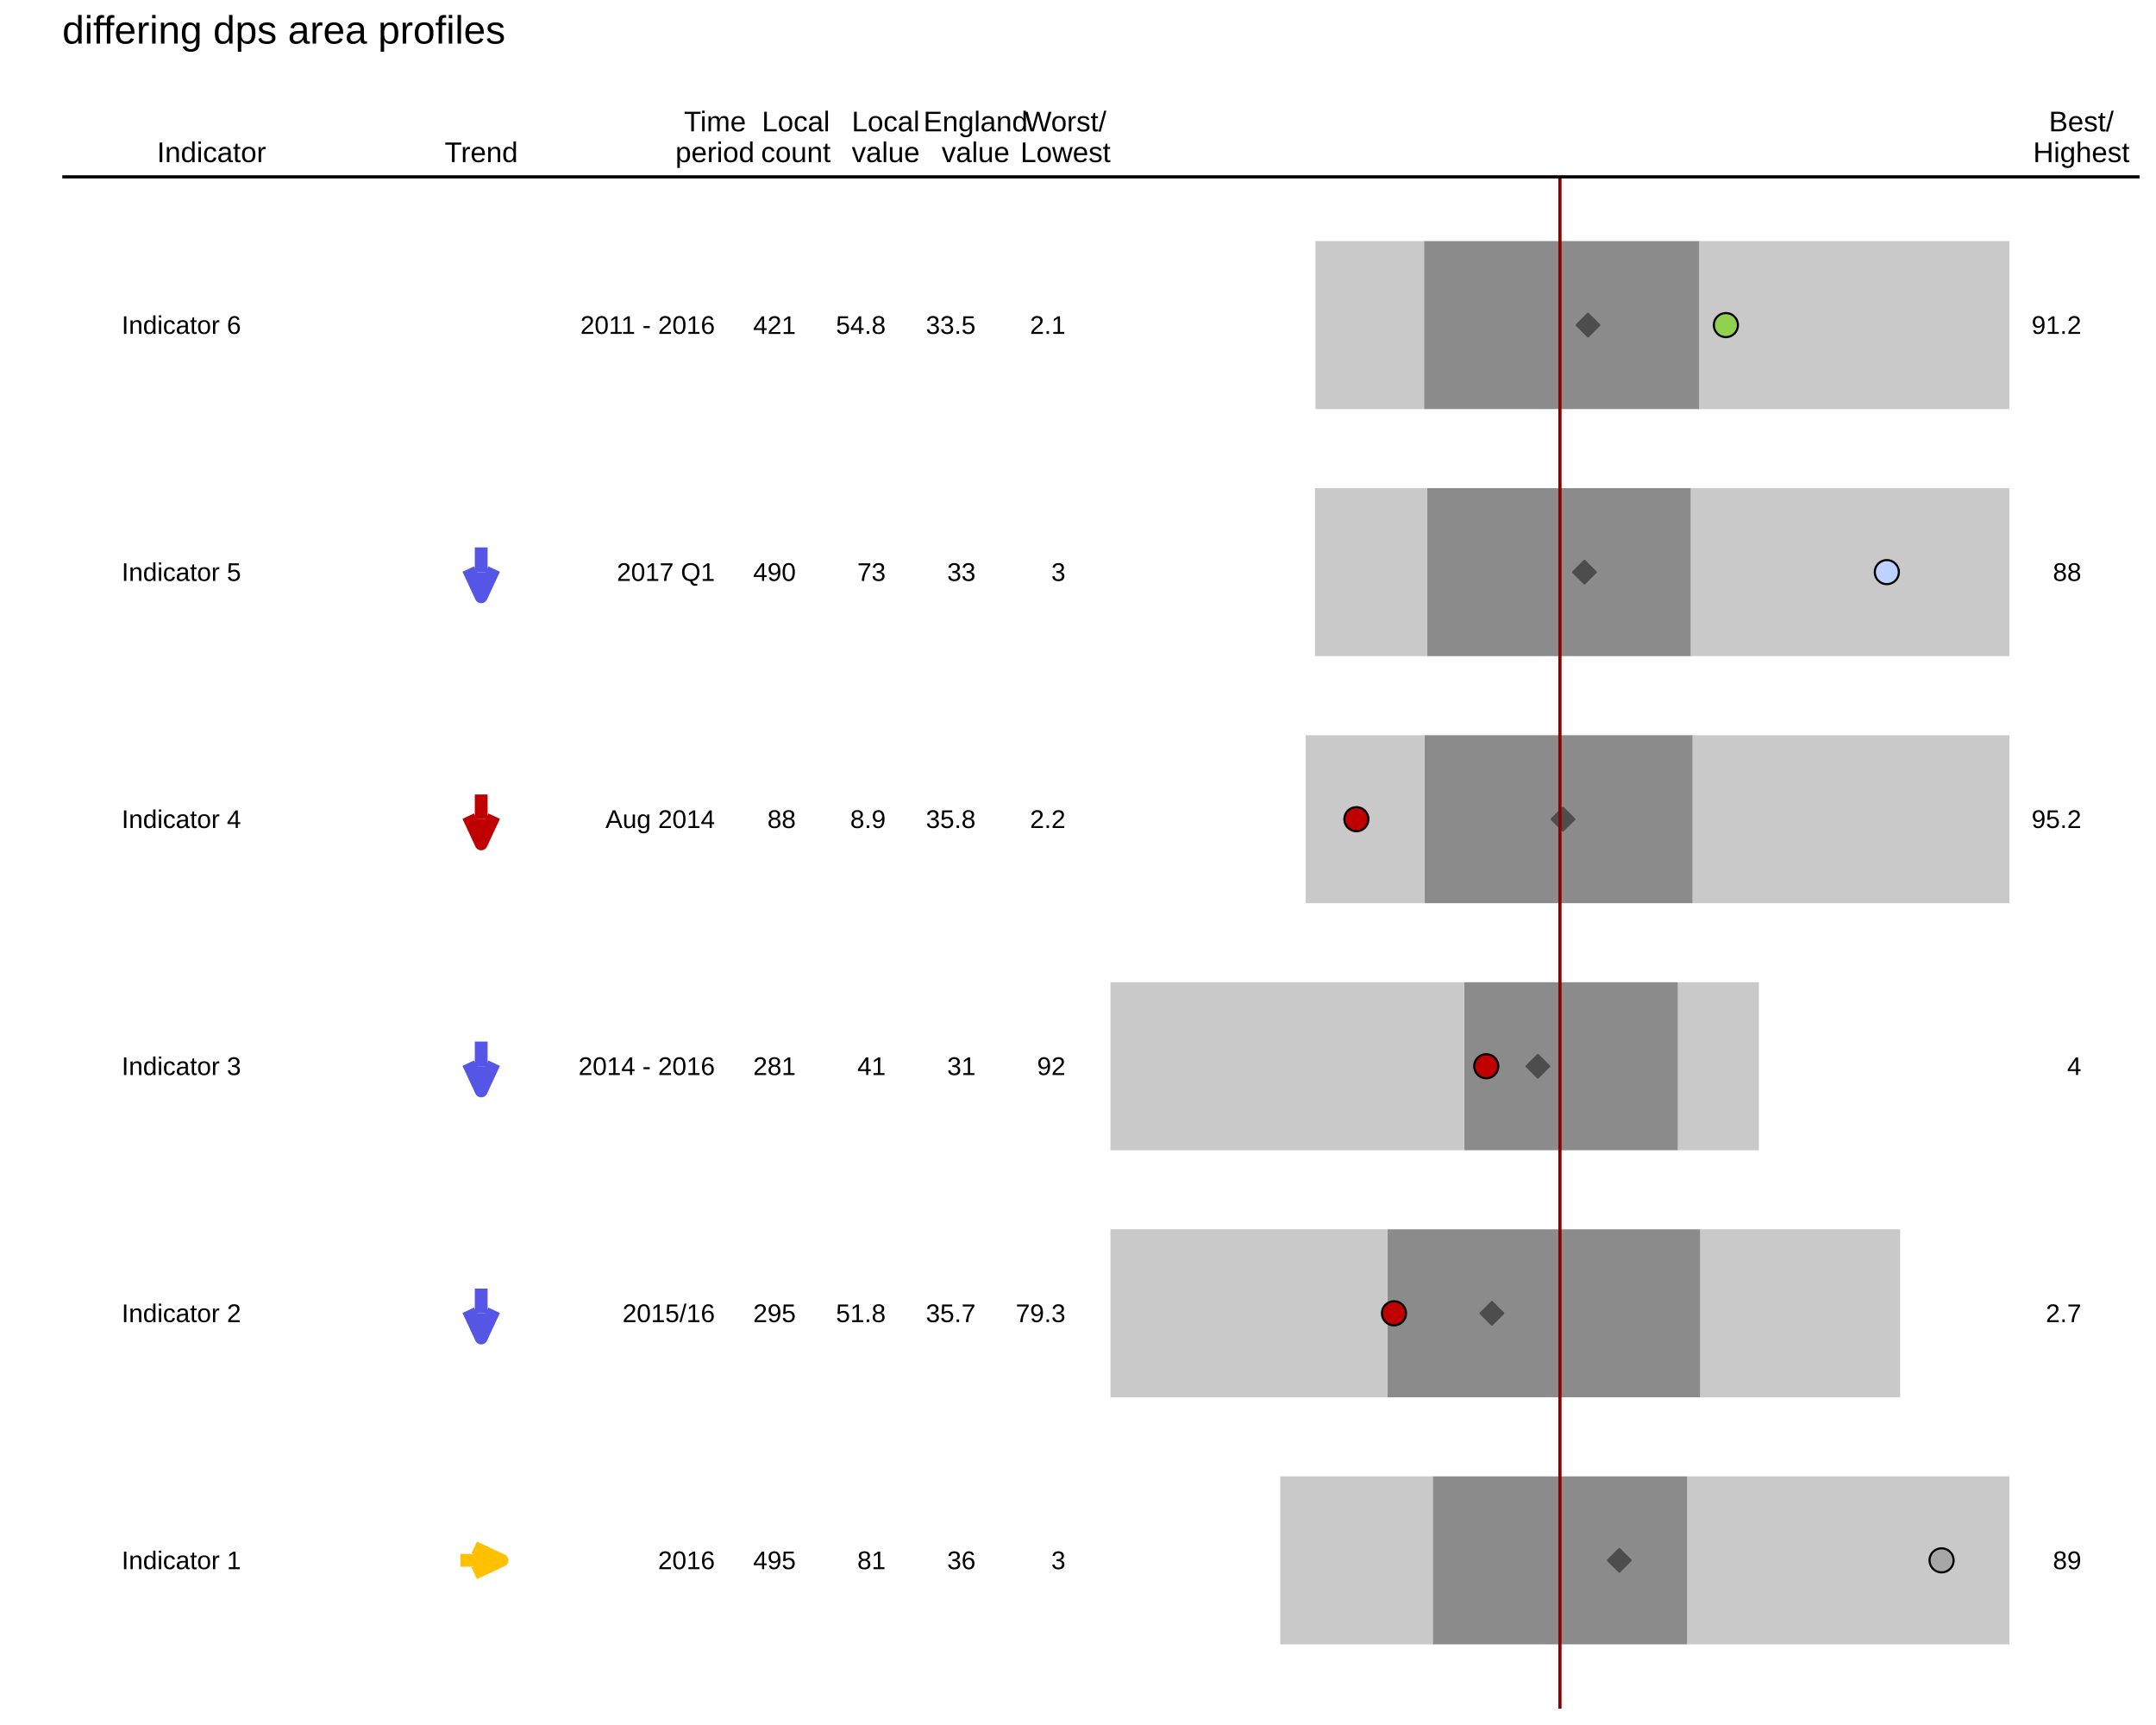
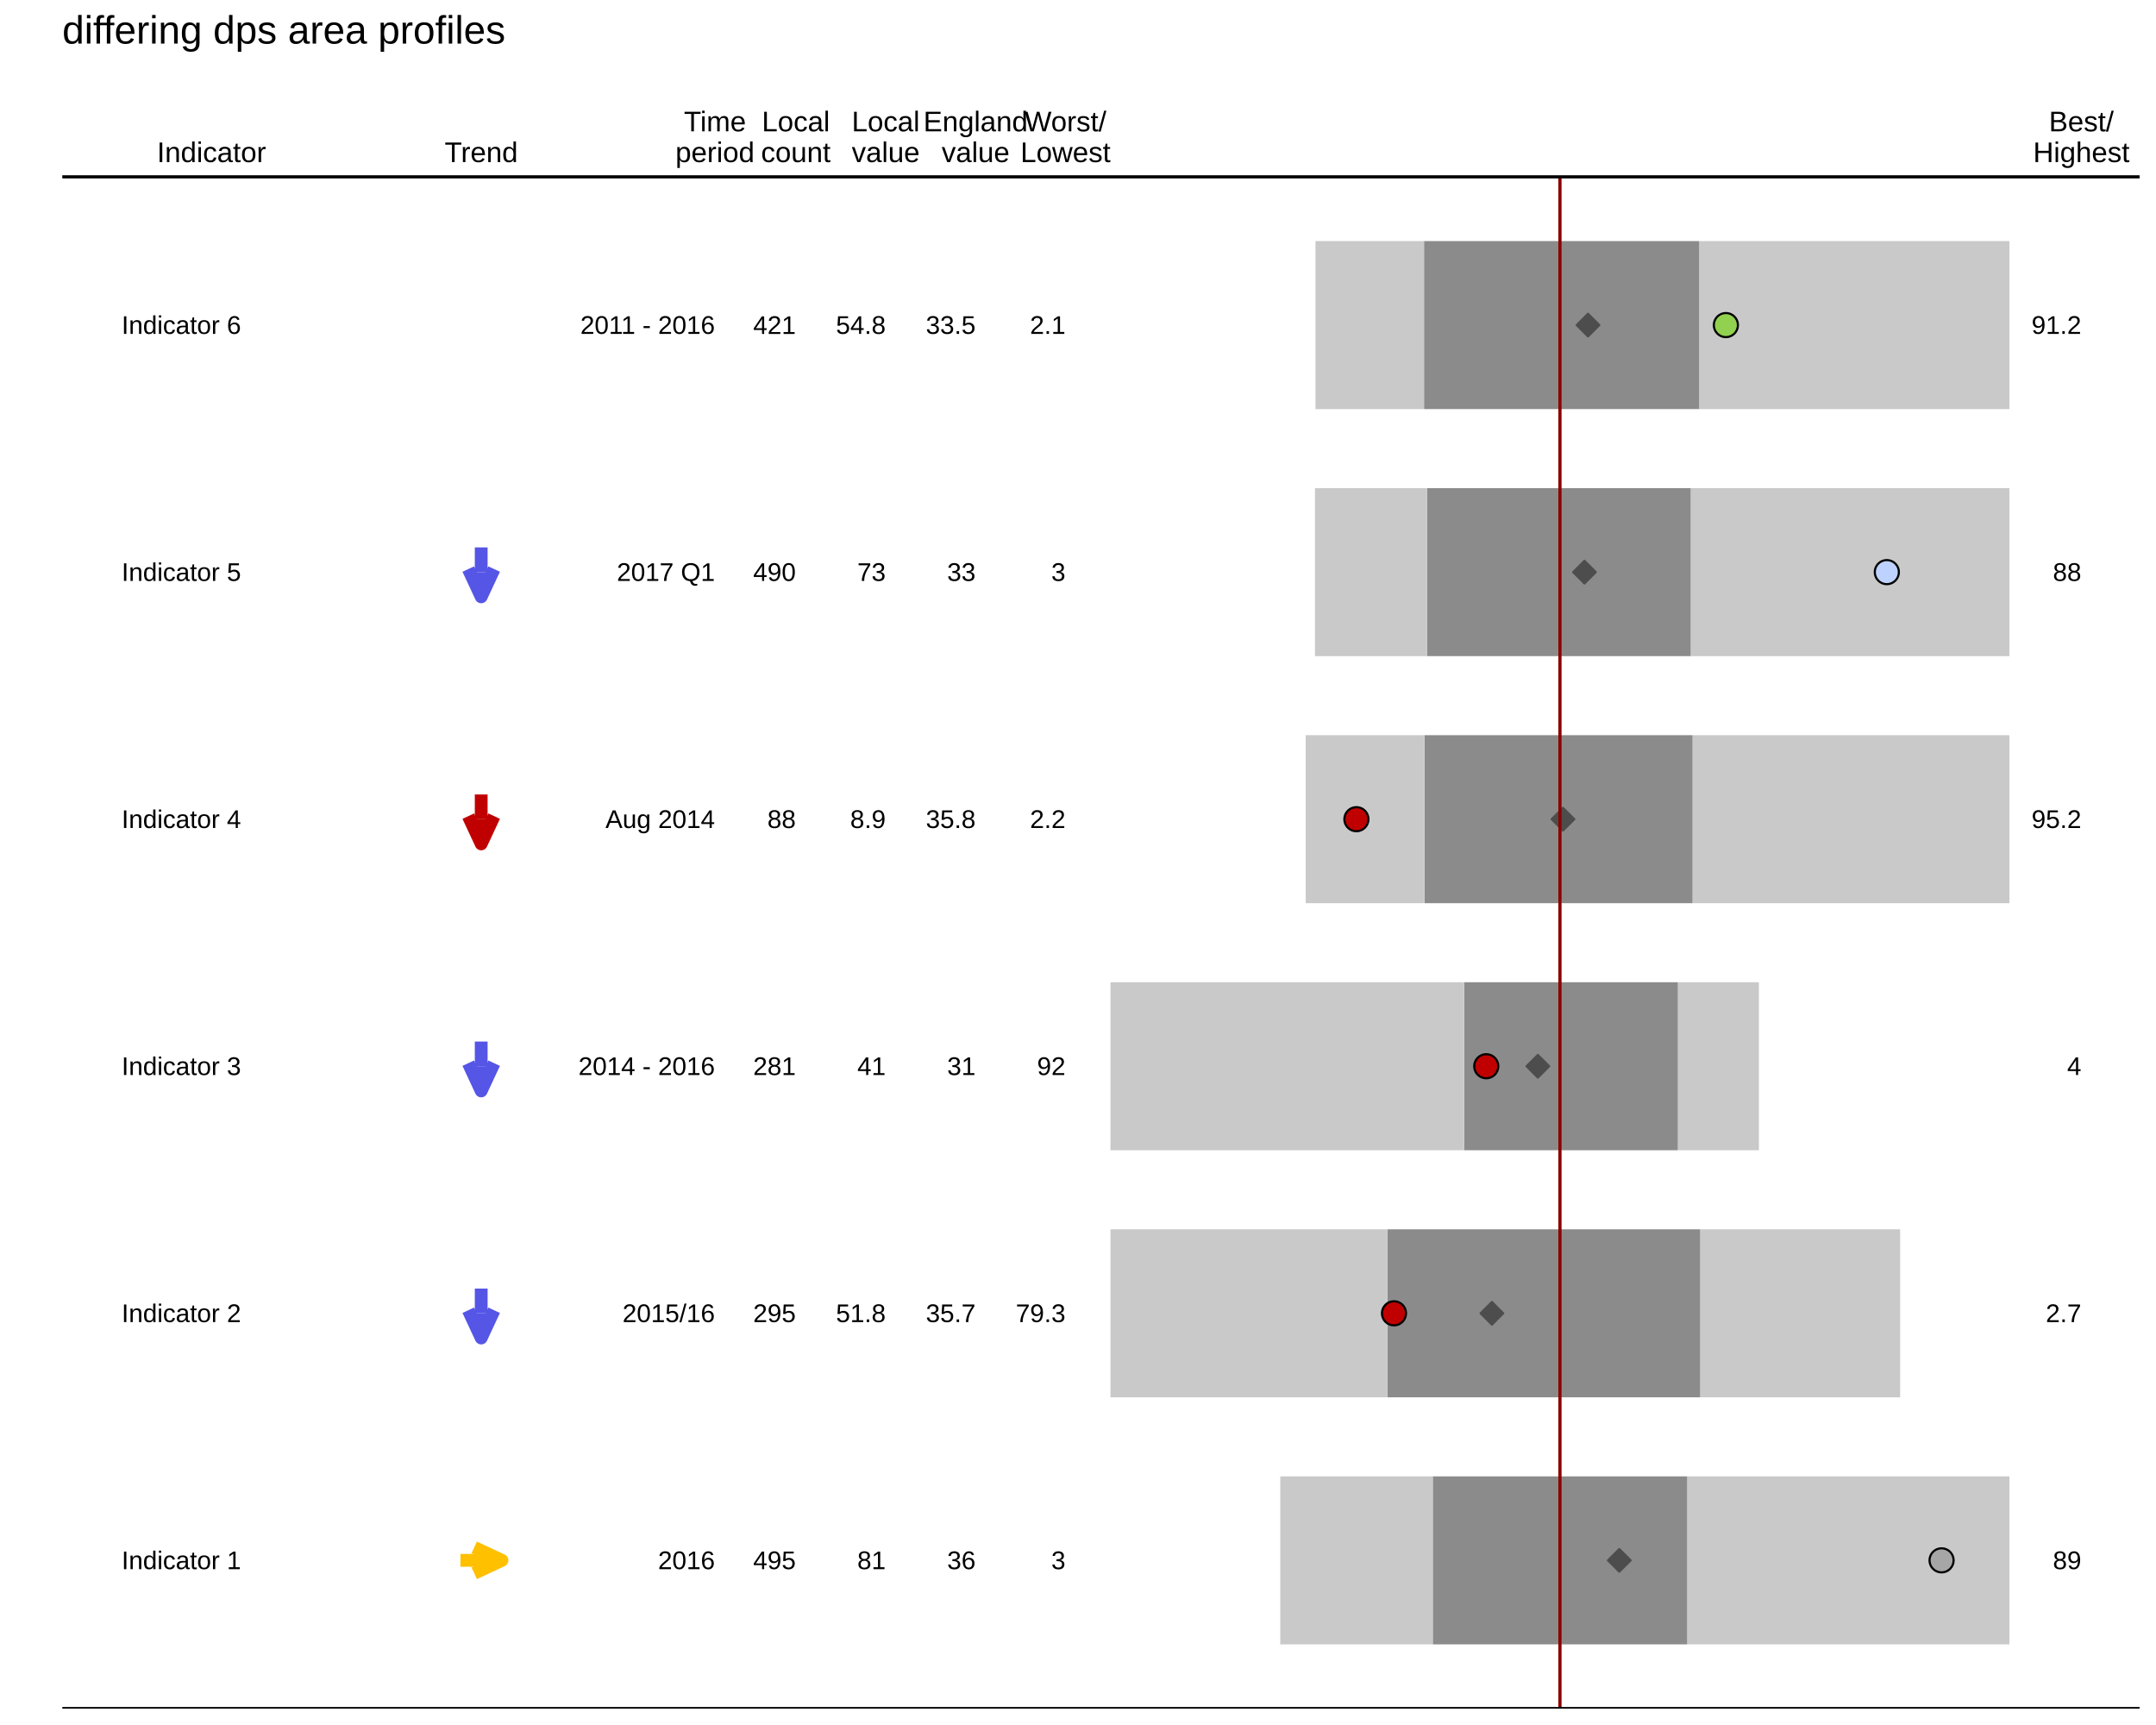
<svg xmlns="http://www.w3.org/2000/svg" viewBox="0 0 720.00 576.00">
  <defs>
    <style type="text/css">
    line, polyline, polygon, path, rect, circle {
      fill: none;
      stroke: #000000;
      stroke-linecap: round;
      stroke-linejoin: round;
      stroke-miterlimit: 10.00;
    }
  </style>
  </defs>
  <rect width="100%" height="100%" style="stroke: none; fill: #FFFFFF;" />
  <defs>
    <clipPath id="cpMjAuODB8NzE0LjUyfDU3MC41Mnw1OS4wNQ==">
      <rect x="20.80" y="59.05" width="693.72" height="511.47" />
    </clipPath>
  </defs>
  <rect x="563.43" y="492.98" width="107.62" height="56.10" style="stroke-width: 1.07; stroke: none; stroke-linecap: square; stroke-linejoin: miter; fill: #C9C9C9;" clip-path="url(#cpMjAuODB8NzE0LjUyfDU3MC41Mnw1OS4wNQ==)" />
  <rect x="478.47" y="492.98" width="84.96" height="56.10" style="stroke-width: 1.07; stroke: none; stroke-linecap: square; stroke-linejoin: miter; fill: #8B8B8B;" clip-path="url(#cpMjAuODB8NzE0LjUyfDU3MC41Mnw1OS4wNQ==)" />
  <rect x="427.49" y="492.98" width="50.98" height="56.10" style="stroke-width: 1.07; stroke: none; stroke-linecap: square; stroke-linejoin: miter; fill: #C9C9C9;" clip-path="url(#cpMjAuODB8NzE0LjUyfDU3MC41Mnw1OS4wNQ==)" />
  <rect x="370.84" y="492.98" width="56.64" height="56.10" style="stroke-width: 1.07; stroke: none; stroke-linecap: square; stroke-linejoin: miter; fill: #FFFFFF;" clip-path="url(#cpMjAuODB8NzE0LjUyfDU3MC41Mnw1OS4wNQ==)" />
  <rect x="567.77" y="410.48" width="66.79" height="56.10" style="stroke-width: 1.07; stroke: none; stroke-linecap: square; stroke-linejoin: miter; fill: #C9C9C9;" clip-path="url(#cpMjAuODB8NzE0LjUyfDU3MC41Mnw1OS4wNQ==)" />
  <rect x="463.37" y="410.48" width="104.40" height="56.10" style="stroke-width: 1.07; stroke: none; stroke-linecap: square; stroke-linejoin: miter; fill: #8B8B8B;" clip-path="url(#cpMjAuODB8NzE0LjUyfDU3MC41Mnw1OS4wNQ==)" />
  <rect x="370.84" y="410.48" width="92.52" height="56.10" style="stroke-width: 1.07; stroke: none; stroke-linecap: square; stroke-linejoin: miter; fill: #C9C9C9;" clip-path="url(#cpMjAuODB8NzE0LjUyfDU3MC41Mnw1OS4wNQ==)" />
  <rect x="370.84" y="410.48" width="0.00" height="56.10" style="stroke-width: 1.07; stroke: none; stroke-linecap: square; stroke-linejoin: miter; fill: #FFFFFF;" clip-path="url(#cpMjAuODB8NzE0LjUyfDU3MC41Mnw1OS4wNQ==)" />
  <rect x="560.32" y="327.98" width="27.07" height="56.10" style="stroke-width: 1.07; stroke: none; stroke-linecap: square; stroke-linejoin: miter; fill: #C9C9C9;" clip-path="url(#cpMjAuODB8NzE0LjUyfDU3MC41Mnw1OS4wNQ==)" />
  <rect x="488.96" y="327.98" width="71.36" height="56.10" style="stroke-width: 1.07; stroke: none; stroke-linecap: square; stroke-linejoin: miter; fill: #8B8B8B;" clip-path="url(#cpMjAuODB8NzE0LjUyfDU3MC41Mnw1OS4wNQ==)" />
  <rect x="370.84" y="327.98" width="118.11" height="56.10" style="stroke-width: 1.07; stroke: none; stroke-linecap: square; stroke-linejoin: miter; fill: #C9C9C9;" clip-path="url(#cpMjAuODB8NzE0LjUyfDU3MC41Mnw1OS4wNQ==)" />
  <rect x="370.84" y="327.98" width="0.00" height="56.10" style="stroke-width: 1.07; stroke: none; stroke-linecap: square; stroke-linejoin: miter; fill: #FFFFFF;" clip-path="url(#cpMjAuODB8NzE0LjUyfDU3MC41Mnw1OS4wNQ==)" />
  <rect x="565.23" y="245.49" width="105.82" height="56.10" style="stroke-width: 1.07; stroke: none; stroke-linecap: square; stroke-linejoin: miter; fill: #C9C9C9;" clip-path="url(#cpMjAuODB8NzE0LjUyfDU3MC41Mnw1OS4wNQ==)" />
  <rect x="475.71" y="245.49" width="89.52" height="56.10" style="stroke-width: 1.07; stroke: none; stroke-linecap: square; stroke-linejoin: miter; fill: #8B8B8B;" clip-path="url(#cpMjAuODB8NzE0LjUyfDU3MC41Mnw1OS4wNQ==)" />
  <rect x="436.04" y="245.49" width="39.67" height="56.10" style="stroke-width: 1.07; stroke: none; stroke-linecap: square; stroke-linejoin: miter; fill: #C9C9C9;" clip-path="url(#cpMjAuODB8NzE0LjUyfDU3MC41Mnw1OS4wNQ==)" />
  <rect x="370.84" y="245.49" width="65.20" height="56.10" style="stroke-width: 1.07; stroke: none; stroke-linecap: square; stroke-linejoin: miter; fill: #FFFFFF;" clip-path="url(#cpMjAuODB8NzE0LjUyfDU3MC41Mnw1OS4wNQ==)" />
  <rect x="564.61" y="162.99" width="106.44" height="56.10" style="stroke-width: 1.07; stroke: none; stroke-linecap: square; stroke-linejoin: miter; fill: #C9C9C9;" clip-path="url(#cpMjAuODB8NzE0LjUyfDU3MC41Mnw1OS4wNQ==)" />
  <rect x="476.60" y="162.99" width="88.02" height="56.10" style="stroke-width: 1.07; stroke: none; stroke-linecap: square; stroke-linejoin: miter; fill: #8B8B8B;" clip-path="url(#cpMjAuODB8NzE0LjUyfDU3MC41Mnw1OS4wNQ==)" />
  <rect x="439.07" y="162.99" width="37.53" height="56.10" style="stroke-width: 1.07; stroke: none; stroke-linecap: square; stroke-linejoin: miter; fill: #C9C9C9;" clip-path="url(#cpMjAuODB8NzE0LjUyfDU3MC41Mnw1OS4wNQ==)" />
  <rect x="370.84" y="162.99" width="68.23" height="56.10" style="stroke-width: 1.07; stroke: none; stroke-linecap: square; stroke-linejoin: miter; fill: #FFFFFF;" clip-path="url(#cpMjAuODB8NzE0LjUyfDU3MC41Mnw1OS4wNQ==)" />
  <rect x="567.45" y="80.50" width="103.60" height="56.10" style="stroke-width: 1.07; stroke: none; stroke-linecap: square; stroke-linejoin: miter; fill: #C9C9C9;" clip-path="url(#cpMjAuODB8NzE0LjUyfDU3MC41Mnw1OS4wNQ==)" />
  <rect x="475.55" y="80.50" width="91.90" height="56.10" style="stroke-width: 1.07; stroke: none; stroke-linecap: square; stroke-linejoin: miter; fill: #8B8B8B;" clip-path="url(#cpMjAuODB8NzE0LjUyfDU3MC41Mnw1OS4wNQ==)" />
  <rect x="439.26" y="80.50" width="36.29" height="56.10" style="stroke-width: 1.07; stroke: none; stroke-linecap: square; stroke-linejoin: miter; fill: #C9C9C9;" clip-path="url(#cpMjAuODB8NzE0LjUyfDU3MC41Mnw1OS4wNQ==)" />
  <rect x="370.84" y="80.50" width="68.42" height="56.10" style="stroke-width: 1.07; stroke: none; stroke-linecap: square; stroke-linejoin: miter; fill: #FFFFFF;" clip-path="url(#cpMjAuODB8NzE0LjUyfDU3MC41Mnw1OS4wNQ==)" />
  <polygon points="540.77,524.81 544.56,521.02 540.77,517.24 536.98,521.02 " style="stroke-width: 0.71; stroke: #4D4D4D; fill: #4D4D4D;" clip-path="url(#cpMjAuODB8NzE0LjUyfDU3MC41Mnw1OS4wNQ==)" />
  <polygon points="498.23,442.32 502.01,438.53 498.23,434.74 494.44,438.53 " style="stroke-width: 0.71; stroke: #4D4D4D; fill: #4D4D4D;" clip-path="url(#cpMjAuODB8NzE0LjUyfDU3MC41Mnw1OS4wNQ==)" />
  <polygon points="513.57,359.82 517.35,356.03 513.57,352.25 509.78,356.03 " style="stroke-width: 0.71; stroke: #4D4D4D; fill: #4D4D4D;" clip-path="url(#cpMjAuODB8NzE0LjUyfDU3MC41Mnw1OS4wNQ==)" />
  <polygon points="521.96,277.33 525.75,273.54 521.96,269.75 518.17,273.54 " style="stroke-width: 0.71; stroke: #4D4D4D; fill: #4D4D4D;" clip-path="url(#cpMjAuODB8NzE0LjUyfDU3MC41Mnw1OS4wNQ==)" />
  <polygon points="529.13,194.83 532.92,191.04 529.13,187.26 525.35,191.04 " style="stroke-width: 0.71; stroke: #4D4D4D; fill: #4D4D4D;" clip-path="url(#cpMjAuODB8NzE0LjUyfDU3MC41Mnw1OS4wNQ==)" />
  <polygon points="530.31,112.34 534.10,108.55 530.31,104.76 526.53,108.55 " style="stroke-width: 0.71; stroke: #4D4D4D; fill: #4D4D4D;" clip-path="url(#cpMjAuODB8NzE0LjUyfDU3MC41Mnw1OS4wNQ==)" />
  <circle cx="648.39" cy="521.02" r="3.02pt" style="stroke-width: 0.71; fill: #A6A6A6;" clip-path="url(#cpMjAuODB8NzE0LjUyfDU3MC41Mnw1OS4wNQ==)" />
  <circle cx="465.52" cy="438.53" r="3.02pt" style="stroke-width: 0.71; fill: #C00000;" clip-path="url(#cpMjAuODB8NzE0LjUyfDU3MC41Mnw1OS4wNQ==)" />
  <circle cx="496.34" cy="356.03" r="3.02pt" style="stroke-width: 0.71; fill: #C00000;" clip-path="url(#cpMjAuODB8NzE0LjUyfDU3MC41Mnw1OS4wNQ==)" />
  <circle cx="452.97" cy="273.54" r="3.02pt" style="stroke-width: 0.71; fill: #C00000;" clip-path="url(#cpMjAuODB8NzE0LjUyfDU3MC41Mnw1OS4wNQ==)" />
  <circle cx="630.11" cy="191.04" r="3.02pt" style="stroke-width: 0.71; fill: #BED2FF;" clip-path="url(#cpMjAuODB8NzE0LjUyfDU3MC41Mnw1OS4wNQ==)" />
  <circle cx="576.36" cy="108.55" r="3.02pt" style="stroke-width: 0.71; fill: #92D050;" clip-path="url(#cpMjAuODB8NzE0LjUyfDU3MC41Mnw1OS4wNQ==)" />
  <line x1="520.95" y1="570.52" x2="520.95" y2="59.05" style="stroke-width: 1.07; stroke: #8B0000; stroke-linecap: butt;" clip-path="url(#cpMjAuODB8NzE0LjUyfDU3MC41Mnw1OS4wNQ==)" />
  <g clip-path="url(#cpMjAuODB8NzE0LjUyfDU3MC41Mnw1OS4wNQ==)">
    <text x="685.57" y="523.96" style="font-size: 8.54px; font-family: Liberation Sans;" textLength="9.50px" lengthAdjust="spacingAndGlyphs">89</text>
  </g>
  <g clip-path="url(#cpMjAuODB8NzE0LjUyfDU3MC41Mnw1OS4wNQ==)">
    <text x="351.08" y="523.96" style="font-size: 8.54px; font-family: Liberation Sans;" textLength="4.75px" lengthAdjust="spacingAndGlyphs">3</text>
  </g>
  <g clip-path="url(#cpMjAuODB8NzE0LjUyfDU3MC41Mnw1OS4wNQ==)">
    <text x="683.19" y="441.47" style="font-size: 8.54px; font-family: Liberation Sans;" textLength="11.88px" lengthAdjust="spacingAndGlyphs">2.7</text>
  </g>
  <g clip-path="url(#cpMjAuODB8NzE0LjUyfDU3MC41Mnw1OS4wNQ==)">
    <text x="339.21" y="441.47" style="font-size: 8.54px; font-family: Liberation Sans;" textLength="16.62px" lengthAdjust="spacingAndGlyphs">79.3</text>
  </g>
  <g clip-path="url(#cpMjAuODB8NzE0LjUyfDU3MC41Mnw1OS4wNQ==)">
    <text x="690.32" y="358.97" style="font-size: 8.54px; font-family: Liberation Sans;" textLength="4.75px" lengthAdjust="spacingAndGlyphs">4</text>
  </g>
  <g clip-path="url(#cpMjAuODB8NzE0LjUyfDU3MC41Mnw1OS4wNQ==)">
    <text x="346.33" y="358.97" style="font-size: 8.54px; font-family: Liberation Sans;" textLength="9.50px" lengthAdjust="spacingAndGlyphs">92</text>
  </g>
  <g clip-path="url(#cpMjAuODB8NzE0LjUyfDU3MC41Mnw1OS4wNQ==)">
    <text x="678.44" y="276.48" style="font-size: 8.54px; font-family: Liberation Sans;" textLength="16.62px" lengthAdjust="spacingAndGlyphs">95.2</text>
  </g>
  <g clip-path="url(#cpMjAuODB8NzE0LjUyfDU3MC41Mnw1OS4wNQ==)">
    <text x="343.96" y="276.48" style="font-size: 8.54px; font-family: Liberation Sans;" textLength="11.88px" lengthAdjust="spacingAndGlyphs">2.2</text>
  </g>
  <g clip-path="url(#cpMjAuODB8NzE0LjUyfDU3MC41Mnw1OS4wNQ==)">
    <text x="685.57" y="193.98" style="font-size: 8.54px; font-family: Liberation Sans;" textLength="9.50px" lengthAdjust="spacingAndGlyphs">88</text>
  </g>
  <g clip-path="url(#cpMjAuODB8NzE0LjUyfDU3MC41Mnw1OS4wNQ==)">
    <text x="351.08" y="193.98" style="font-size: 8.54px; font-family: Liberation Sans;" textLength="4.75px" lengthAdjust="spacingAndGlyphs">3</text>
  </g>
  <g clip-path="url(#cpMjAuODB8NzE0LjUyfDU3MC41Mnw1OS4wNQ==)">
    <text x="678.44" y="111.49" style="font-size: 8.54px; font-family: Liberation Sans;" textLength="16.62px" lengthAdjust="spacingAndGlyphs">91.2</text>
  </g>
  <g clip-path="url(#cpMjAuODB8NzE0LjUyfDU3MC41Mnw1OS4wNQ==)">
    <text x="343.96" y="111.49" style="font-size: 8.54px; font-family: Liberation Sans;" textLength="11.88px" lengthAdjust="spacingAndGlyphs">2.1</text>
  </g>
  <g clip-path="url(#cpMjAuODB8NzE0LjUyfDU3MC41Mnw1OS4wNQ==)">
    <text x="316.31" y="523.96" style="font-size: 8.54px; font-family: Liberation Sans;" textLength="9.50px" lengthAdjust="spacingAndGlyphs">36</text>
  </g>
  <g clip-path="url(#cpMjAuODB8NzE0LjUyfDU3MC41Mnw1OS4wNQ==)">
    <text x="309.19" y="441.47" style="font-size: 8.54px; font-family: Liberation Sans;" textLength="16.62px" lengthAdjust="spacingAndGlyphs">35.7</text>
  </g>
  <g clip-path="url(#cpMjAuODB8NzE0LjUyfDU3MC41Mnw1OS4wNQ==)">
    <text x="316.31" y="358.97" style="font-size: 8.54px; font-family: Liberation Sans;" textLength="9.50px" lengthAdjust="spacingAndGlyphs">31</text>
  </g>
  <g clip-path="url(#cpMjAuODB8NzE0LjUyfDU3MC41Mnw1OS4wNQ==)">
    <text x="309.19" y="276.48" style="font-size: 8.54px; font-family: Liberation Sans;" textLength="16.62px" lengthAdjust="spacingAndGlyphs">35.8</text>
  </g>
  <g clip-path="url(#cpMjAuODB8NzE0LjUyfDU3MC41Mnw1OS4wNQ==)">
    <text x="316.31" y="193.98" style="font-size: 8.54px; font-family: Liberation Sans;" textLength="9.50px" lengthAdjust="spacingAndGlyphs">33</text>
  </g>
  <g clip-path="url(#cpMjAuODB8NzE0LjUyfDU3MC41Mnw1OS4wNQ==)">
    <text x="309.19" y="111.49" style="font-size: 8.54px; font-family: Liberation Sans;" textLength="16.62px" lengthAdjust="spacingAndGlyphs">33.5</text>
  </g>
  <g clip-path="url(#cpMjAuODB8NzE0LjUyfDU3MC41Mnw1OS4wNQ==)">
    <text x="286.29" y="523.96" style="font-size: 8.54px; font-family: Liberation Sans;" textLength="9.50px" lengthAdjust="spacingAndGlyphs">81</text>
  </g>
  <g clip-path="url(#cpMjAuODB8NzE0LjUyfDU3MC41Mnw1OS4wNQ==)">
    <text x="279.17" y="441.47" style="font-size: 8.54px; font-family: Liberation Sans;" textLength="16.62px" lengthAdjust="spacingAndGlyphs">51.8</text>
  </g>
  <g clip-path="url(#cpMjAuODB8NzE0LjUyfDU3MC41Mnw1OS4wNQ==)">
    <text x="286.29" y="358.97" style="font-size: 8.54px; font-family: Liberation Sans;" textLength="9.50px" lengthAdjust="spacingAndGlyphs">41</text>
  </g>
  <g clip-path="url(#cpMjAuODB8NzE0LjUyfDU3MC41Mnw1OS4wNQ==)">
    <text x="283.92" y="276.48" style="font-size: 8.54px; font-family: Liberation Sans;" textLength="11.88px" lengthAdjust="spacingAndGlyphs">8.9</text>
  </g>
  <g clip-path="url(#cpMjAuODB8NzE0LjUyfDU3MC41Mnw1OS4wNQ==)">
    <text x="286.29" y="193.98" style="font-size: 8.54px; font-family: Liberation Sans;" textLength="9.50px" lengthAdjust="spacingAndGlyphs">73</text>
  </g>
  <g clip-path="url(#cpMjAuODB8NzE0LjUyfDU3MC41Mnw1OS4wNQ==)">
    <text x="279.17" y="111.49" style="font-size: 8.54px; font-family: Liberation Sans;" textLength="16.62px" lengthAdjust="spacingAndGlyphs">54.8</text>
  </g>
  <g clip-path="url(#cpMjAuODB8NzE0LjUyfDU3MC41Mnw1OS4wNQ==)">
    <text x="251.52" y="523.96" style="font-size: 8.54px; font-family: Liberation Sans;" textLength="14.25px" lengthAdjust="spacingAndGlyphs">495</text>
  </g>
  <g clip-path="url(#cpMjAuODB8NzE0LjUyfDU3MC41Mnw1OS4wNQ==)">
    <text x="251.52" y="441.47" style="font-size: 8.54px; font-family: Liberation Sans;" textLength="14.25px" lengthAdjust="spacingAndGlyphs">295</text>
  </g>
  <g clip-path="url(#cpMjAuODB8NzE0LjUyfDU3MC41Mnw1OS4wNQ==)">
    <text x="251.52" y="358.97" style="font-size: 8.54px; font-family: Liberation Sans;" textLength="14.25px" lengthAdjust="spacingAndGlyphs">281</text>
  </g>
  <g clip-path="url(#cpMjAuODB8NzE0LjUyfDU3MC41Mnw1OS4wNQ==)">
    <text x="256.27" y="276.48" style="font-size: 8.54px; font-family: Liberation Sans;" textLength="9.50px" lengthAdjust="spacingAndGlyphs">88</text>
  </g>
  <g clip-path="url(#cpMjAuODB8NzE0LjUyfDU3MC41Mnw1OS4wNQ==)">
    <text x="251.52" y="193.98" style="font-size: 8.54px; font-family: Liberation Sans;" textLength="14.25px" lengthAdjust="spacingAndGlyphs">490</text>
  </g>
  <g clip-path="url(#cpMjAuODB8NzE0LjUyfDU3MC41Mnw1OS4wNQ==)">
    <text x="251.52" y="111.52" style="font-size: 8.54px; font-family: Liberation Sans;" textLength="14.25px" lengthAdjust="spacingAndGlyphs">421</text>
  </g>
  <g clip-path="url(#cpMjAuODB8NzE0LjUyfDU3MC41Mnw1OS4wNQ==)">
    <text x="219.75" y="523.96" style="font-size: 8.54px; font-family: Liberation Sans;" textLength="19.00px" lengthAdjust="spacingAndGlyphs">2016</text>
  </g>
  <g clip-path="url(#cpMjAuODB8NzE0LjUyfDU3MC41Mnw1OS4wNQ==)">
    <text x="207.88" y="441.47" style="font-size: 8.54px; font-family: Liberation Sans;" textLength="30.88px" lengthAdjust="spacingAndGlyphs">2015/16</text>
  </g>
  <g clip-path="url(#cpMjAuODB8NzE0LjUyfDU3MC41Mnw1OS4wNQ==)">
    <text x="193.16" y="358.97" style="font-size: 8.54px; font-family: Liberation Sans;" textLength="45.59px" lengthAdjust="spacingAndGlyphs">2014 - 2016</text>
  </g>
  <g clip-path="url(#cpMjAuODB8NzE0LjUyfDU3MC41Mnw1OS4wNQ==)">
    <text x="202.19" y="276.48" style="font-size: 8.54px; font-family: Liberation Sans;" textLength="36.56px" lengthAdjust="spacingAndGlyphs">Aug 2014</text>
  </g>
  <g clip-path="url(#cpMjAuODB8NzE0LjUyfDU3MC41Mnw1OS4wNQ==)">
    <text x="205.99" y="193.98" style="font-size: 8.54px; font-family: Liberation Sans;" textLength="32.77px" lengthAdjust="spacingAndGlyphs">2017 Q1</text>
  </g>
  <g clip-path="url(#cpMjAuODB8NzE0LjUyfDU3MC41Mnw1OS4wNQ==)">
    <text x="193.80" y="111.49" style="font-size: 8.54px; font-family: Liberation Sans;" textLength="44.95px" lengthAdjust="spacingAndGlyphs">2011 - 2016</text>
  </g>
  <line x1="160.70" y1="521.02" x2="167.64" y2="521.02" style="stroke-width: 4.27; stroke: #FFC000; stroke-linecap: butt;" clip-path="url(#cpMjAuODB8NzE0LjUyfDU3MC41Mnw1OS4wNQ==)" />
  <polyline points="158.37,525.35 167.64,521.02 158.37,516.70 " style="stroke-width: 4.27; stroke: #FFC000; stroke-linecap: butt;" clip-path="url(#cpMjAuODB8NzE0LjUyfDU3MC41Mnw1OS4wNQ==)" />
  <line x1="160.70" y1="438.53" x2="160.70" y2="446.78" style="stroke-width: 4.27; stroke: #5555E6; stroke-linecap: butt;" clip-path="url(#cpMjAuODB8NzE0LjUyfDU3MC41Mnw1OS4wNQ==)" />
  <polyline points="156.38,437.51 160.70,446.78 165.02,437.51 " style="stroke-width: 4.27; stroke: #5555E6; stroke-linecap: butt;" clip-path="url(#cpMjAuODB8NzE0LjUyfDU3MC41Mnw1OS4wNQ==)" />
  <line x1="160.70" y1="356.03" x2="160.70" y2="364.28" style="stroke-width: 4.27; stroke: #5555E6; stroke-linecap: butt;" clip-path="url(#cpMjAuODB8NzE0LjUyfDU3MC41Mnw1OS4wNQ==)" />
  <polyline points="156.38,355.01 160.70,364.28 165.02,355.01 " style="stroke-width: 4.27; stroke: #5555E6; stroke-linecap: butt;" clip-path="url(#cpMjAuODB8NzE0LjUyfDU3MC41Mnw1OS4wNQ==)" />
  <line x1="160.70" y1="273.54" x2="160.70" y2="281.79" style="stroke-width: 4.27; stroke: #C00000; stroke-linecap: butt;" clip-path="url(#cpMjAuODB8NzE0LjUyfDU3MC41Mnw1OS4wNQ==)" />
  <polyline points="156.38,272.52 160.70,281.79 165.02,272.52 " style="stroke-width: 4.27; stroke: #C00000; stroke-linecap: butt;" clip-path="url(#cpMjAuODB8NzE0LjUyfDU3MC41Mnw1OS4wNQ==)" />
  <line x1="160.70" y1="191.04" x2="160.70" y2="199.29" style="stroke-width: 4.27; stroke: #5555E6; stroke-linecap: butt;" clip-path="url(#cpMjAuODB8NzE0LjUyfDU3MC41Mnw1OS4wNQ==)" />
  <polyline points="156.38,190.02 160.70,199.29 165.02,190.02 " style="stroke-width: 4.27; stroke: #5555E6; stroke-linecap: butt;" clip-path="url(#cpMjAuODB8NzE0LjUyfDU3MC41Mnw1OS4wNQ==)" />
  <line x1="160.70" y1="521.02" x2="153.76" y2="521.02" style="stroke-width: 4.27; stroke: #FFC000; stroke-linecap: butt;" clip-path="url(#cpMjAuODB8NzE0LjUyfDU3MC41Mnw1OS4wNQ==)" />
  <line x1="160.70" y1="438.53" x2="160.70" y2="430.28" style="stroke-width: 4.27; stroke: #5555E6; stroke-linecap: butt;" clip-path="url(#cpMjAuODB8NzE0LjUyfDU3MC41Mnw1OS4wNQ==)" />
  <line x1="160.70" y1="356.03" x2="160.70" y2="347.78" style="stroke-width: 4.27; stroke: #5555E6; stroke-linecap: butt;" clip-path="url(#cpMjAuODB8NzE0LjUyfDU3MC41Mnw1OS4wNQ==)" />
  <line x1="160.70" y1="273.54" x2="160.70" y2="265.29" style="stroke-width: 4.27; stroke: #C00000; stroke-linecap: butt;" clip-path="url(#cpMjAuODB8NzE0LjUyfDU3MC41Mnw1OS4wNQ==)" />
  <line x1="160.70" y1="191.04" x2="160.70" y2="182.79" style="stroke-width: 4.27; stroke: #5555E6; stroke-linecap: butt;" clip-path="url(#cpMjAuODB8NzE0LjUyfDU3MC41Mnw1OS4wNQ==)" />
  <g clip-path="url(#cpMjAuODB8NzE0LjUyfDU3MC41Mnw1OS4wNQ==)">
    <text x="40.62" y="523.96" style="font-size: 8.54px; font-family: Liberation Sans;" textLength="39.88px" lengthAdjust="spacingAndGlyphs">Indicator 1</text>
  </g>
  <g clip-path="url(#cpMjAuODB8NzE0LjUyfDU3MC41Mnw1OS4wNQ==)">
    <text x="40.62" y="441.47" style="font-size: 8.54px; font-family: Liberation Sans;" textLength="39.88px" lengthAdjust="spacingAndGlyphs">Indicator 2</text>
  </g>
  <g clip-path="url(#cpMjAuODB8NzE0LjUyfDU3MC41Mnw1OS4wNQ==)">
    <text x="40.62" y="358.97" style="font-size: 8.54px; font-family: Liberation Sans;" textLength="39.88px" lengthAdjust="spacingAndGlyphs">Indicator 3</text>
  </g>
  <g clip-path="url(#cpMjAuODB8NzE0LjUyfDU3MC41Mnw1OS4wNQ==)">
    <text x="40.62" y="276.48" style="font-size: 8.54px; font-family: Liberation Sans;" textLength="39.88px" lengthAdjust="spacingAndGlyphs">Indicator 4</text>
  </g>
  <g clip-path="url(#cpMjAuODB8NzE0LjUyfDU3MC41Mnw1OS4wNQ==)">
    <text x="40.62" y="193.98" style="font-size: 8.54px; font-family: Liberation Sans;" textLength="39.88px" lengthAdjust="spacingAndGlyphs">Indicator 5</text>
  </g>
  <g clip-path="url(#cpMjAuODB8NzE0LjUyfDU3MC41Mnw1OS4wNQ==)">
    <text x="40.62" y="111.49" style="font-size: 8.54px; font-family: Liberation Sans;" textLength="39.88px" lengthAdjust="spacingAndGlyphs">Indicator 6</text>
  </g>
+   <line x1="20.80" y1="570.52" x2="714.52" y2="570.52" style="stroke-width: 1.07; stroke-linecap: butt;" clip-path="url(#cpMjAuODB8NzE0LjUyfDU3MC41Mnw1OS4wNQ==)" />
  <defs>
    <clipPath id="cpMC4wMHw3MjAuMDB8NTc2LjAwfDAuMDA=">
      <rect x="0.00" y="0.00" width="720.00" height="576.00" />
    </clipPath>
  </defs>
  <polyline points="20.80,59.05 714.52,59.05 " style="stroke-width: 1.07; stroke-linecap: butt;" clip-path="url(#cpMC4wMHw3MjAuMDB8NTc2LjAwfDAuMDA=)" />
  <g clip-path="url(#cpMC4wMHw3MjAuMDB8NTc2LjAwfDAuMDA=)">
    <text x="52.43" y="54.12" style="font-size: 9.50px; font-family: Liberation Sans;" textLength="36.42px" lengthAdjust="spacingAndGlyphs">Indicator</text>
  </g>
  <g clip-path="url(#cpMC4wMHw3MjAuMDB8NTc2LjAwfDAuMDA=)">
    <text x="148.48" y="54.12" style="font-size: 9.50px; font-family: Liberation Sans;" textLength="24.44px" lengthAdjust="spacingAndGlyphs">Trend</text>
  </g>
  <g clip-path="url(#cpMC4wMHw3MjAuMDB8NTc2LjAwfDAuMDA=)">
    <text x="228.39" y="43.85" style="font-size: 9.50px; font-family: Liberation Sans;" textLength="20.73px" lengthAdjust="spacingAndGlyphs">Time</text>
  </g>
  <g clip-path="url(#cpMC4wMHw3MjAuMDB8NTc2LjAwfDAuMDA=)">
    <text x="225.56" y="54.12" style="font-size: 9.50px; font-family: Liberation Sans;" textLength="26.39px" lengthAdjust="spacingAndGlyphs">period</text>
  </g>
  <g clip-path="url(#cpMC4wMHw3MjAuMDB8NTc2LjAwfDAuMDA=)">
    <text x="254.42" y="43.85" style="font-size: 9.50px; font-family: Liberation Sans;" textLength="22.70px" lengthAdjust="spacingAndGlyphs">Local</text>
  </g>
  <g clip-path="url(#cpMC4wMHw3MjAuMDB8NTc2LjAwfDAuMDA=)">
    <text x="254.15" y="54.12" style="font-size: 9.50px; font-family: Liberation Sans;" textLength="23.23px" lengthAdjust="spacingAndGlyphs">count</text>
  </g>
  <g clip-path="url(#cpMC4wMHw3MjAuMDB8NTc2LjAwfDAuMDA=)">
    <text x="284.44" y="43.85" style="font-size: 9.50px; font-family: Liberation Sans;" textLength="22.70px" lengthAdjust="spacingAndGlyphs">Local</text>
  </g>
  <g clip-path="url(#cpMC4wMHw3MjAuMDB8NTc2LjAwfDAuMDA=)">
    <text x="284.44" y="54.12" style="font-size: 9.50px; font-family: Liberation Sans;" textLength="22.70px" lengthAdjust="spacingAndGlyphs">value</text>
  </g>
  <g clip-path="url(#cpMC4wMHw3MjAuMDB8NTc2LjAwfDAuMDA=)">
    <text x="308.38" y="43.85" style="font-size: 9.50px; font-family: Liberation Sans;" textLength="34.86px" lengthAdjust="spacingAndGlyphs">England</text>
  </g>
  <g clip-path="url(#cpMC4wMHw3MjAuMDB8NTc2LjAwfDAuMDA=)">
    <text x="314.46" y="54.12" style="font-size: 9.50px; font-family: Liberation Sans;" textLength="22.70px" lengthAdjust="spacingAndGlyphs">value</text>
  </g>
  <g clip-path="url(#cpMC4wMHw3MjAuMDB8NTc2LjAwfDAuMDA=)">
    <text x="342.20" y="43.85" style="font-size: 9.50px; font-family: Liberation Sans;" textLength="27.27px" lengthAdjust="spacingAndGlyphs">Worst/</text>
  </g>
  <g clip-path="url(#cpMC4wMHw3MjAuMDB8NTc2LjAwfDAuMDA=)">
    <text x="340.79" y="54.12" style="font-size: 9.50px; font-family: Liberation Sans;" textLength="30.09px" lengthAdjust="spacingAndGlyphs">Lowest</text>
  </g>
  <g clip-path="url(#cpMC4wMHw3MjAuMDB8NTc2LjAwfDAuMDA=)">
    <text x="684.24" y="43.85" style="font-size: 9.50px; font-family: Liberation Sans;" textLength="21.66px" lengthAdjust="spacingAndGlyphs">Best/</text>
  </g>
  <g clip-path="url(#cpMC4wMHw3MjAuMDB8NTc2LjAwfDAuMDA=)">
    <text x="678.97" y="54.12" style="font-size: 9.50px; font-family: Liberation Sans;" textLength="32.20px" lengthAdjust="spacingAndGlyphs">Highest</text>
  </g>
  <g clip-path="url(#cpMC4wMHw3MjAuMDB8NTc2LjAwfDAuMDA=)">
    <text x="20.80" y="14.56" style="font-size: 13.20px; font-family: Liberation Sans;" textLength="147.75px" lengthAdjust="spacingAndGlyphs">differing dps area profiles</text>
  </g>
</svg>
